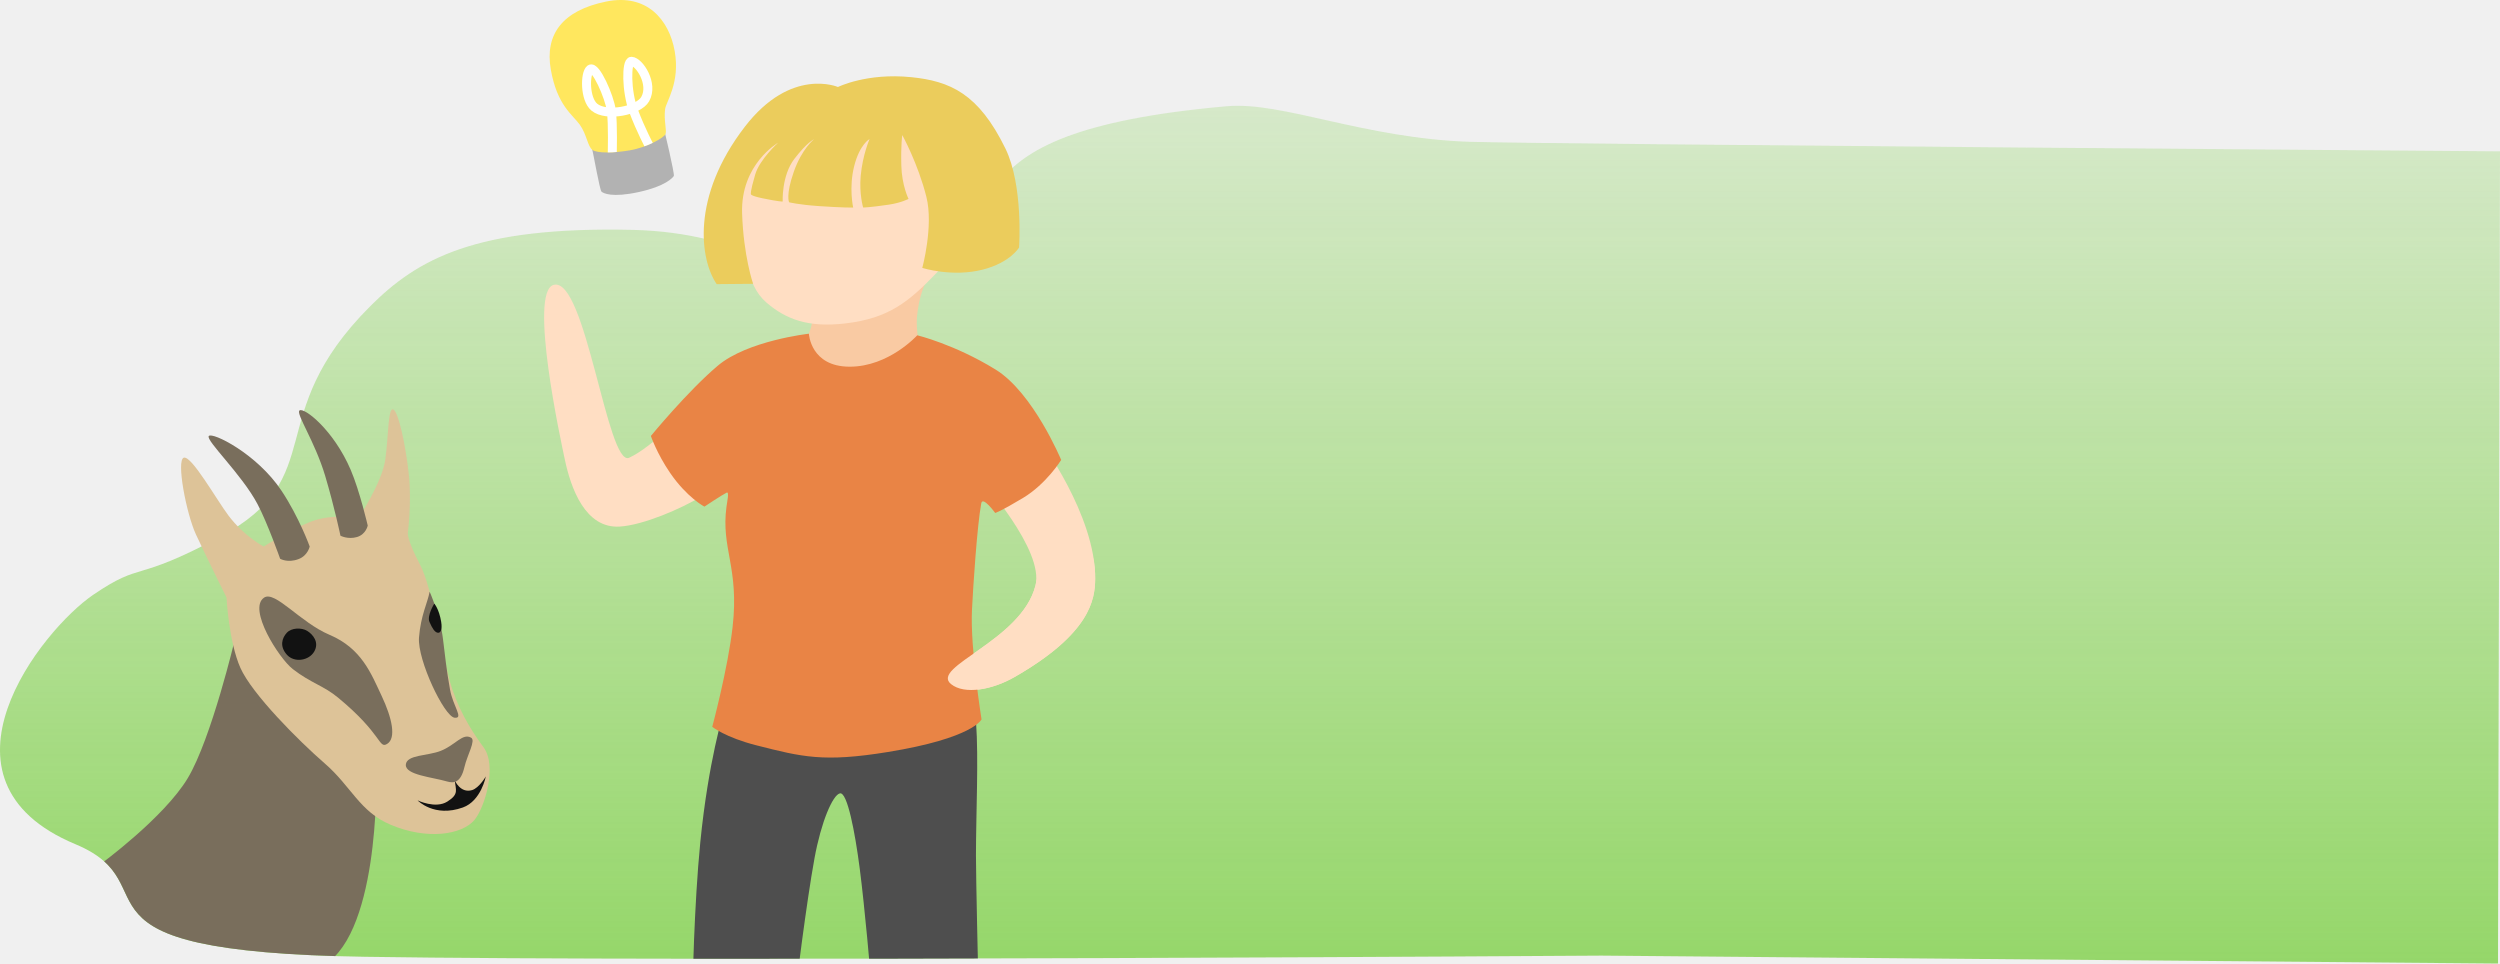
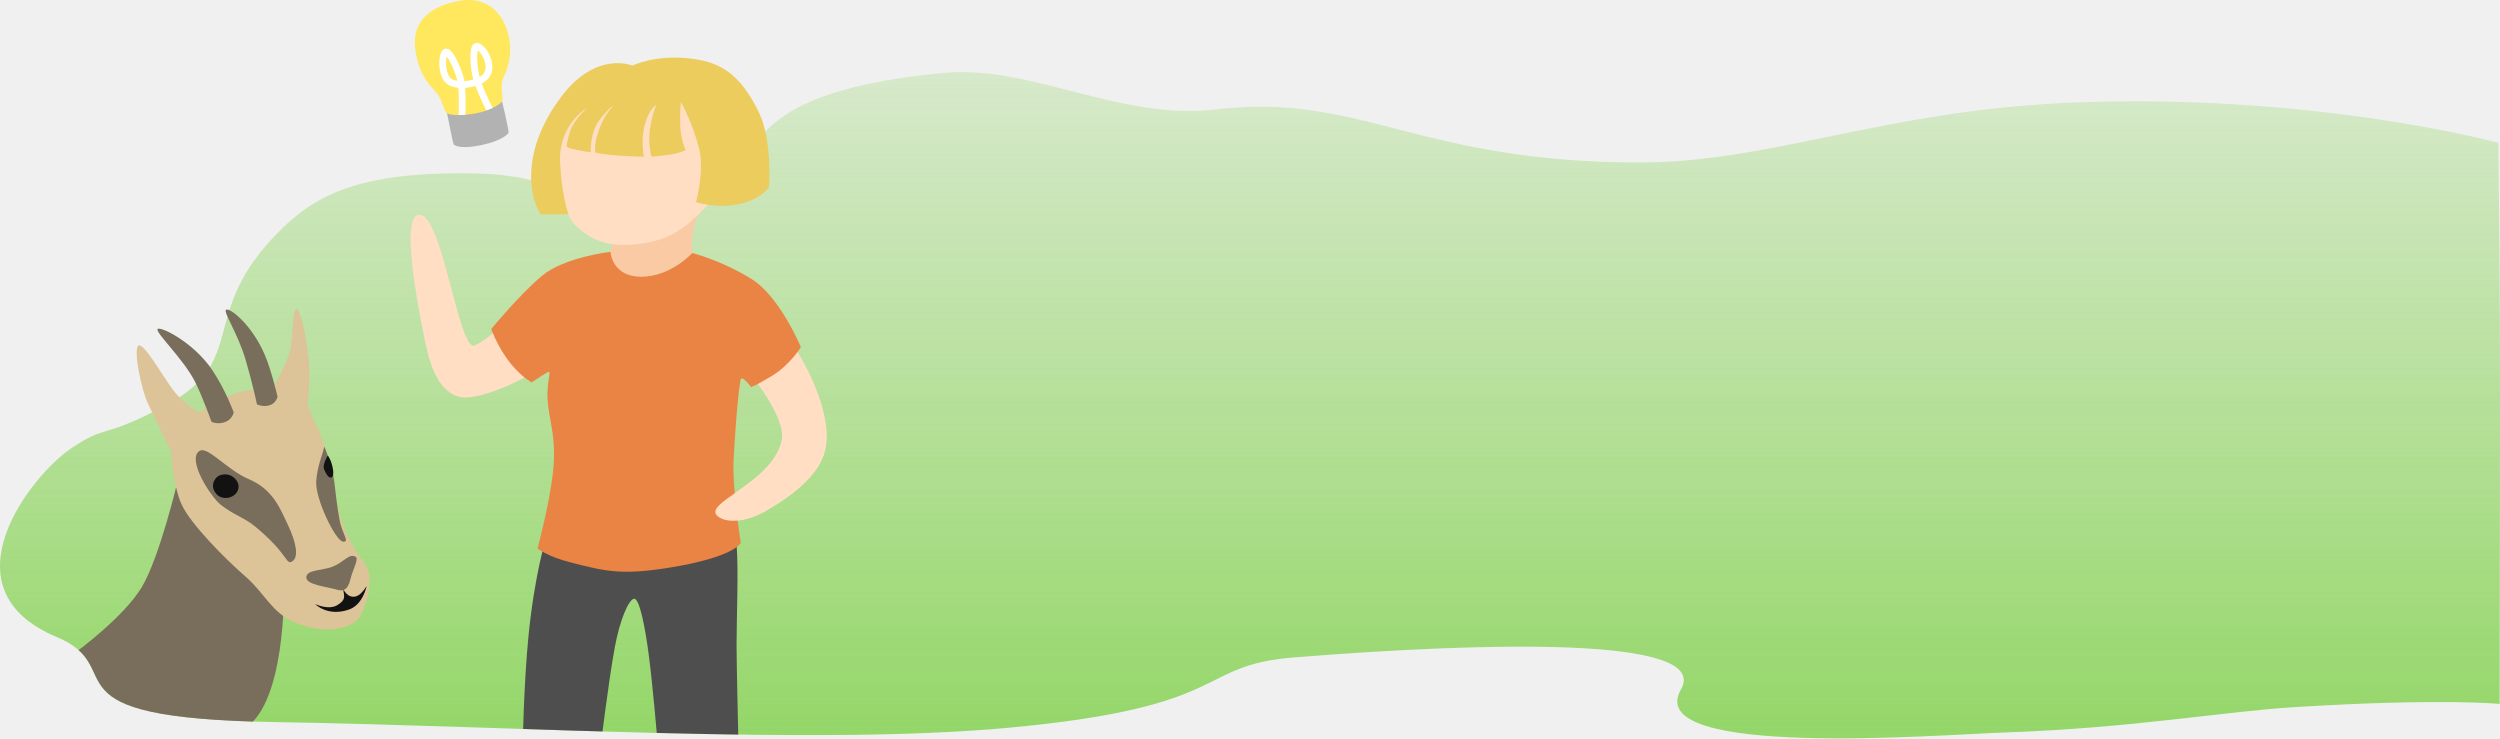
- <svg xmlns="http://www.w3.org/2000/svg" xmlns:xlink="http://www.w3.org/1999/xlink" width="305.799mm" height="117.863mm" viewBox="0 0 305.799 117.863" version="1.1" id="svg1">
+ <svg xmlns="http://www.w3.org/2000/svg" xmlns:xlink="http://www.w3.org/1999/xlink" width="405.189mm" height="119.665mm" viewBox="0 0 405.189 119.665" version="1.1" id="svg1">
  <defs id="defs1">
    <linearGradient id="linearGradient69">
      <stop style="stop-color:#79cf40;stop-opacity:1;" offset="0" id="stop68" />
      <stop style="stop-color:#79cf40;stop-opacity:0;" offset="1" id="stop69" />
    </linearGradient>
-     <clipPath clipPathUnits="userSpaceOnUse" id="clipPath101">
-       <path id="path102" style="display:inline;fill:url(#linearGradient102);stroke:none;stroke-width:0.265;stroke-opacity:1" d="m 230.643,35.152 0.192,99.32 c 0,0 -112.229,0.763 -151.212,0.144 -38.983,-0.618 -23.184,-8.659 -35.447,-13.774 -18.755,-7.822 -4.118,-26.227 2.201,-30.519 6.134,-4.167 4.85,-1.369 15.444,-7.051 13.747,-7.374 4.918,-14.731 18.43,-28.243 5.763,-5.763 12.87,-9.766 32.024,-9.332 14.699,0.333 16.654,6.766 34.558,2.892 14.415,-3.119 0.836,-14.718 38.186,-18.013 6.849,-0.604 16.805,3.958 29.843,4.355 9.425,0.287 15.78,0.22 15.78,0.22 z" />
-     </clipPath>
-     <linearGradient xlink:href="#linearGradient69" id="linearGradient102" gradientUnits="userSpaceOnUse" x1="96.469" y1="185.921" x2="96.469" y2="-7.016" gradientTransform="matrix(-1,0,0,1,230.8354,-4.614441)" />
    <linearGradient xlink:href="#linearGradient69" id="linearGradient118" gradientUnits="userSpaceOnUse" x1="96.469" y1="185.921" x2="96.469" y2="-7.016" />
    <clipPath clipPathUnits="userSpaceOnUse" id="clipPath122">
      <path style="opacity:1;fill:#ffe75e;fill-opacity:1;stroke-width:0.265" d="m 125.75,38.41 c -0.721,0.657 -3.343,1.022 -6.078,0.97 -3.013,-0.056 -5.977,-1.239 -6.334,-1.788 -0.357,-0.548 -0.043,-2.301 -0.562,-4.137 -0.34,-1.205 -3.167,-3.984 -3.014,-9.347 0.153,-5.363 3.218,-10.215 10.062,-9.858 7.492,0.391 10.982,3.933 10.828,9.858 -0.157,6.067 -2.47,7.964 -3.422,9.807 -0.919,1.779 -0.76,3.838 -1.481,4.495 z" id="path123" />
    </clipPath>
    <clipPath clipPathUnits="userSpaceOnUse" id="clipPath136">
      <path id="path137" style="display:inline;fill:url(#linearGradient137);stroke:none;stroke-width:0.16;stroke-opacity:1" d="M 78.508,61.743 67.321,118.85 c 0,0 69.183,12.094 93.312,15.787 24.129,3.693 15.274,-2.573 23.413,-4.241 12.448,-2.551 5.464,-14.657 2.043,-17.782 -3.322,-3.034 -2.841,-1.291 -8.746,-5.66 -7.663,-5.669 -1.394,-8.984 -8.228,-18.159 -2.915,-3.913 -6.855,-6.954 -18.725,-8.694 -9.109,-1.335 -11.033,2.162 -21.652,-1.925 -8.55,-3.291 1.125,-8.552 -21.561,-14.327 -4.16,-1.059 -10.813,0.531 -18.905,-0.594 -5.849,-0.814 -9.764,-1.512 -9.764,-1.512 z" />
    </clipPath>
    <linearGradient xlink:href="#linearGradient69" id="linearGradient137" gradientUnits="userSpaceOnUse" x1="96.469" y1="185.921" x2="96.469" y2="-7.016" gradientTransform="matrix(0.6172018,0.1038565,-0.1114444,0.5751785,82.8215,38.85006)" />
+     <clipPath clipPathUnits="userSpaceOnUse" id="clipPath2">
+       <path id="path3" style="display:inline;fill:url(#linearGradient5);stroke:none;stroke-width:0.265;stroke-opacity:1" d="m 440.086,131.674 c 0,0 -9.28,-0.957 -33.106,0.507 -11.751,0.722 -26.331,3.394 -47.044,4.117 -10.993,0.384 -59.017,4.247 -52.54,-6.976 5.04,-8.734 -32.17,-7.628 -62.71,-5.19 -16.186,1.292 -9.403,8.035 -46.508,11.425 -31.16,2.847 -79.57,-0.322 -118.553,-0.94 C 40.64,133.999 56.439,125.958 44.176,120.843 c -18.755,-7.822 -4.118,-26.227 2.201,-30.519 6.134,-4.167 4.85,-1.369 15.444,-7.051 13.747,-7.374 4.918,-14.731 18.43,-28.243 5.763,-5.763 12.87,-9.766 32.024,-9.332 14.699,0.333 16.654,6.766 34.558,2.892 14.415,-3.119 3.599,-15.561 40.92,-19.185 14.268,-1.385 28.587,7.762 44.291,5.917 23.651,-2.778 32.639,8.668 68.995,8.587 20.643,-0.046 39.1,-8.24 68.296,-9.62 39.922,-1.887 70.535,6.439 70.535,6.439 0.433,30.214 0.23,60.669 0.216,90.945 z" />
+     </clipPath>
+     <linearGradient xlink:href="#linearGradient69" id="linearGradient5" gradientUnits="userSpaceOnUse" x1="96.469" y1="185.921" x2="96.469" y2="-7.016" gradientTransform="matrix(-1,0,0,1,230.8354,-4.614441)" />
  </defs>
  <g id="g118" style="display:inline" transform="matrix(-1,0,0,1,195.8784,-22.19624)">
    <g id="g104" style="display:inline">
-       <path id="path104" style="fill:url(#linearGradient118);stroke:none;stroke-width:0.265;stroke-opacity:1" d="m -109.921,40.709 0.244,99.35 L 2.1370369e-8,139.087 c 0,0 112.229,0.763 151.212,0.144 38.983,-0.618 23.184,-8.659 35.447,-13.774 18.755,-7.822 4.118,-26.227 -2.201,-30.519 -6.134,-4.167 -4.85,-1.369 -15.444,-7.051 -13.747,-7.374 -4.918,-14.731 -18.43,-28.243 -5.763,-5.763 -12.87,-9.766 -32.024,-9.332 -14.699,0.333 -16.654,6.766 -34.558,2.892 -14.415,-3.119 -0.836,-14.718 -38.186,-18.013 -6.849,-0.604 -16.805,3.958 -29.843,4.355 -9.425,0.287 -125.893,1.163 -125.893,1.163 z" />
+       <path id="path104" style="fill:url(#linearGradient118);stroke:none;stroke-width:0.265;stroke-opacity:1" d="m -209.251,136.288 c 0,0 9.28,-0.957 33.106,0.507 11.751,0.722 26.331,3.394 47.044,4.117 10.993,0.384 59.017,4.247 52.54,-6.976 -5.04,-8.734 32.17,-7.628 62.71,-5.19 16.186,1.292 9.403,8.035 46.508,11.425 31.16,2.847 79.57,-0.322 118.553,-0.94 38.983,-0.618 23.184,-8.659 35.447,-13.774 18.755,-7.822 4.118,-26.227 -2.201,-30.519 -6.134,-4.167 -4.85,-1.369 -15.444,-7.051 -13.747,-7.374 -4.918,-14.731 -18.43,-28.243 -5.763,-5.763 -12.87,-9.766 -32.024,-9.332 -14.699,0.333 -16.654,6.766 -34.558,2.892 -14.415,-3.119 -3.599,-15.561 -40.92,-19.185 -14.268,-1.385 -28.587,7.762 -44.291,5.917 -23.651,-2.778 -32.639,8.668 -68.995,8.587 -20.643,-0.046 -39.1,-8.24 -68.296,-9.62 -39.922,-1.887 -70.535,6.439 -70.535,6.439 -0.433,30.214 -0.23,60.669 -0.216,90.945 z" />
    </g>
    <g id="g117" style="display:inline" transform="matrix(-1,0,0,1,230.8354,4.614441)">
      <path style="fill:#f9caa3;fill-opacity:1;stroke:none;stroke-width:0.265;stroke-opacity:1" d="m 133.625,53.188 c -1.503,1.718 2.172,1.5 -0.047,5.887 -1.37,2.708 2.854,7.013 3.229,7.076 0.376,0.063 8.887,-2.065 8.887,-2.065 l 2.166,-2.163 c 0,0 -0.963,-3.413 -0.727,-5.695 0.419,-4.058 1.898,-5.314 1.898,-5.314 0,0 -12.781,-0.726 -15.406,2.274 z" id="path110" />
      <path style="fill:#ffdec3;fill-opacity:1;stroke:none;stroke-width:0.265;stroke-opacity:1" d="m 154.926,76.236 c 0,0 7.793,8.614 6.685,12.984 -1.713,6.754 -12.942,9.921 -10.324,12.039 1.647,1.332 5.053,0.697 7.774,-0.865 9.23,-5.299 9.834,-9.45 9.859,-11.991 0.079,-7.812 -6.805,-17.007 -6.805,-17.007 z" id="path111" />
      <path style="fill:#ffdec3;fill-opacity:1;stroke:none;stroke-width:0.265;stroke-opacity:1" d="m 118.944,67.759 c 0,0 -4.119,4.477 -7.027,5.811 -2.664,1.222 -5.323,-22.196 -9.235,-21.143 -3.106,0.836 0.915,19.228 1.357,21.33 0.754,3.593 2.526,8.499 6.727,8.235 2.88,-0.181 7.51,-2.183 9.986,-3.685 2.935,-1.779 4.158,-4.175 4.158,-4.175 z" id="path112" />
-       <path style="display:inline;fill:#4e4e4e;fill-opacity:1;stroke:none;stroke-width:0.265;stroke-opacity:1" d="m 123.473,104.711 c 0,0 -1.859,5.871 -2.856,15.898 -0.763,7.668 -0.951,17.968 -0.951,17.968 l 12.645,-0.091 c 0,0 1.266,-10.403 2.274,-15.917 0.823,-4.497 2.235,-7.755 3.114,-7.944 0.906,-0.195 1.85,4.801 2.419,9.187 0.63,4.857 1.34,13.176 1.34,13.176 l 13.165,0.427 c 0,0 -0.293,-12.675 -0.288,-15.201 0.009,-5.314 0.335,-11.779 0.013,-16.279 -0.18,-2.52 -2.815,-5.936 -2.815,-5.936 z" id="path113" clip-path="url(#clipPath101)" />
+       <path style="display:inline;fill:#4e4e4e;fill-opacity:1;stroke:none;stroke-width:0.265;stroke-opacity:1" d="m 123.473,104.711 c 0,0 -1.859,5.871 -2.856,15.898 -0.763,7.668 -0.951,17.968 -0.951,17.968 l 12.645,-0.091 c 0,0 1.266,-10.403 2.274,-15.917 0.823,-4.497 2.235,-7.755 3.114,-7.944 0.906,-0.195 1.85,4.801 2.419,9.187 0.63,4.857 1.34,13.176 1.34,13.176 l 13.165,0.427 c 0,0 -0.293,-12.675 -0.288,-15.201 0.009,-5.314 0.335,-11.779 0.013,-16.279 -0.18,-2.52 -2.815,-5.936 -2.815,-5.936 z" id="path113" clip-path="url(#clipPath2)" />
      <path style="display:inline;opacity:1;fill:#e98445;fill-opacity:1;stroke:none;stroke-width:0.265;stroke-opacity:1" d="m 133.9,58.401 c 0,0 0.192,4.034 4.995,4.034 4.803,0 8.261,-3.842 8.261,-3.842 0,0 4.565,1.102 9.582,4.193 4.609,2.84 8.022,11.056 8.022,11.056 0,0 -1.793,2.923 -4.674,4.652 -2.882,1.729 -3.398,1.833 -3.398,1.833 0,0 -1.532,-2.104 -1.702,-1.189 -0.509,2.749 -0.996,10.174 -1.137,13.04 -0.23,4.674 1.169,13.395 1.169,13.395 0,0 -0.979,2.288 -11.465,3.995 -7.873,1.282 -10.483,0.602 -16.069,-0.818 -3.834,-0.975 -5.405,-2.265 -5.405,-2.265 0,0 1.904,-7.081 2.489,-12.208 0.835,-7.309 -1.443,-9.566 -0.746,-14.738 0.08,-0.589 0.361,-1.863 0.021,-1.699 -0.568,0.275 -2.724,1.714 -2.724,1.714 0,0 -2.15,-1.131 -4.21,-4.149 -1.611,-2.36 -2.339,-4.497 -2.339,-4.497 0,0 4.542,-5.523 8.192,-8.597 3.65,-3.074 11.137,-3.91 11.137,-3.91 z" id="path114" />
      <path style="fill:#ffdec3;fill-opacity:1;stroke:none;stroke-width:0.265;stroke-opacity:1" d="m 125.412,43.408 c 0.688,4.757 0.642,8.899 3.301,11.186 2.397,2.061 5.121,3.075 9.62,2.552 5.327,-0.62 7.77,-2.626 11.138,-6.137 3.593,-3.746 7.512,-13.452 5.217,-16.348 -2.296,-2.895 -6.74,-5.783 -14.33,-4.57 -7.59,1.213 -14.536,4.847 -15.389,6.569 -0.853,1.721 0.443,6.747 0.443,6.747 z" id="path115" />
      <path style="fill:#ebcc5c;fill-opacity:1;stroke:none;stroke-width:0.265;stroke-opacity:1" d="m 146.391,27.018 c 4.779,0.481 8.259,1.996 11.551,8.737 2.205,4.516 1.669,12.099 1.669,12.099 0,0 -1.055,1.838 -4.451,2.708 -3.719,0.952 -7.389,-0.208 -7.389,-0.208 0,0 1.394,-5.133 0.504,-8.678 -1.03,-4.101 -2.952,-7.57 -2.952,-7.57 0,0 -0.182,1.106 -0.117,3.714 0.061,2.45 0.883,4.09 0.883,4.09 0,0 -0.892,0.48 -2.413,0.705 -2.395,0.354 -3.141,0.349 -3.141,0.349 0,0 -0.498,-1.667 -0.296,-3.877 0.236,-2.583 1.086,-4.499 1.086,-4.499 0,0 -1.203,0.63 -1.881,3.296 -0.678,2.666 -0.126,5.088 -0.126,5.088 0,0 -1.305,0.021 -4.214,-0.182 -2.491,-0.173 -3.626,-0.467 -3.626,-0.467 0,0 -0.434,-0.855 0.576,-3.73 0.994,-2.831 2.475,-3.98 2.475,-3.98 0,0 -0.836,0.356 -2.409,2.406 -1.573,2.051 -1.426,5.218 -1.426,5.218 0,0 -0.491,0.011 -2.454,-0.398 -1.528,-0.319 -1.433,-0.512 -1.433,-0.512 0,0 -0.131,-0.17 0.53,-2.413 0.54,-1.833 2.796,-3.872 2.796,-3.872 0,0 -4.598,2.625 -4.403,8.634 0.169,5.214 1.345,8.621 1.345,8.621 l -4.453,0.04 c -2.051,-2.995 -3.165,-10.672 3.448,-19.259 5.655,-7.343 11.382,-4.855 11.382,-4.855 0,0 3.523,-1.749 8.94,-1.204 z" id="path116" />
      <path style="fill:#ffdec3;fill-opacity:1;stroke:none;stroke-width:0.265;stroke-opacity:1" d="m 161.716,81.654 c 0,0 1.003,3.196 -0.105,7.566 -1.713,6.754 -12.942,9.921 -10.324,12.039 1.647,1.332 5.053,0.697 7.774,-0.865 9.23,-5.299 9.834,-9.45 9.859,-11.991 0.079,-7.812 -6.083,-5.955 -6.083,-5.955 z" id="path118" />
    </g>
    <g id="layer12" style="display:inline" transform="matrix(0.7253506,0.1082906,-0.1082906,0.7253506,36.34532,-0.9305212)">
      <path style="opacity:1;fill:#b2b2b2;fill-opacity:1;stroke-width:0.265" d="m 125.801,38.257 c -0.102,0.511 -0.237,6.962 -0.511,7.253 -0.274,0.29 -1.532,1.277 -6.129,0.97 -4.597,-0.306 -5.959,-1.54 -6.18,-1.788 -0.222,-0.248 0.46,-8.019 0.46,-8.019 z" id="path119" />
      <path style="opacity:1;fill:#ffe75e;fill-opacity:1;stroke-width:0.265" d="m 125.75,38.41 c -0.721,0.657 -3.343,1.022 -6.078,0.97 -3.013,-0.056 -5.977,-1.239 -6.334,-1.788 -0.357,-0.548 -0.043,-2.301 -0.562,-4.137 -0.34,-1.205 -3.167,-3.984 -3.014,-9.347 0.153,-5.363 3.218,-10.215 10.062,-9.858 7.492,0.391 10.982,3.933 10.828,9.858 -0.157,6.067 -2.47,7.964 -3.422,9.807 -0.919,1.779 -0.76,3.838 -1.481,4.495 z" id="path120" />
      <path style="opacity:1;fill:none;fill-opacity:1;stroke:#ffffff;stroke-width:1.5;stroke-dasharray:none;stroke-opacity:1" d="m 122.585,39.458 c 0,0 -0.854,-4.739 -0.903,-7.095 -0.049,-2.356 1.499,-7.88 2.47,-7.34 0.971,0.54 1.651,4.782 0.25,6.356 -1.747,1.963 -7.225,1.675 -8.592,-0.072 -1.806,-2.308 0.055,-6.312 1.329,-6.577 0.859,-0.178 1.612,4.834 0.884,8.221 -0.728,3.387 -1.78,6.309 -1.78,6.309" id="path121" clip-path="url(#clipPath122)" />
    </g>
    <g id="g134" style="display:inline" transform="matrix(1.569059,-0.2833155,0.3040149,1.683696,-141.7628,-41.94711)">
      <path style="display:inline;opacity:1;fill:#796e5c;fill-opacity:1;stroke:none;stroke-width:0.908;stroke-dasharray:none;stroke-opacity:1" d="m 174.79,113.871 c 0,0 0.42,7.368 1.671,10.449 1.251,3.08 5.392,7.139 5.392,7.139 0,0 0.293,2.928 -3.51,4.493 -6.486,2.669 -11.823,1.593 -14.351,0.045 -4.247,-2.601 -1.761,-14.072 -1.761,-14.072 l 7.876,-6.136 z" id="path135" transform="translate(5.2403564e-6)" clip-path="url(#clipPath136)" />
      <path style="fill:#ddc398;fill-opacity:1;stroke-width:0.255" d="m 173.885,107.062 c 0,0 1.606,-0.46 3.077,-1.728 1.128,-0.972 3.62,-3.779 4.168,-3.507 0.548,0.272 -0.949,3.896 -1.961,5.242 -1.011,1.346 -3.168,4.047 -3.168,4.047 0,0 -0.782,3.097 -2.01,4.779 -1.228,1.683 -5.366,4.377 -7.678,5.656 -2.311,1.279 -3.281,2.942 -5.796,3.471 -3.005,0.633 -5.543,-0.219 -6.267,-1.397 -0.601,-0.979 -1.003,-4.083 0.298,-5.228 1.3,-1.144 2.553,-2.487 3.492,-4.305 0.939,-1.818 2.516,-6.219 3.816,-7.768 1.3,-1.548 1.334,-2.039 1.334,-2.039 0,0 0.107,-2.23 0.757,-4.249 0.65,-2.019 1.589,-4.111 2.001,-4.257 0.477,-0.169 0.016,1.924 -0.056,3.607 -0.072,1.683 1.224,4.46 1.224,4.46 0,0 2.049,0 3.566,0.875 1.517,0.875 3.203,2.34 3.203,2.34 z" id="path126" />
      <path style="fill:#796e5c;fill-opacity:1;stroke-width:0.255" d="m 170.023,115.312 c -1.55,0.757 -2.538,0.769 -3.813,1.437 -3.862,2.021 -3.756,3.106 -4.333,2.631 -0.632,-0.519 -0.015,-1.894 1.069,-3.308 1.084,-1.414 2.142,-3.084 4.765,-3.635 2.392,-0.502 4.725,-2.446 5.451,-1.784 1.101,1.004 -1.958,4.083 -3.139,4.659 z" id="path127" />
      <path style="fill:#796e5c;fill-opacity:1;stroke-width:0.255" d="m 160.743,108.13 c 0,0.808 0.351,1.772 0.177,3.365 -0.174,1.593 -2.985,5.24 -3.78,5.185 -0.722,-0.051 0.266,-0.757 0.734,-1.933 0.54,-1.355 0.823,-2.275 1.206,-3.427 0.57,-1.714 1.663,-3.19 1.663,-3.19 z" id="path128" />
      <path style="fill:#796e5c;fill-opacity:1;stroke-width:0.255" d="m 172.479,107.712 c 0,0 1.454,-2.376 2.46,-3.566 1.604,-1.898 4.799,-3.821 4.598,-4.163 -0.201,-0.342 -3.864,0.628 -6.232,2.924 -1.7,1.649 -2.891,3.569 -2.891,3.569 0,0 0.015,0.661 0.668,1.026 0.773,0.432 1.397,0.21 1.397,0.21 z" id="path129" />
      <path style="fill:#796e5c;fill-opacity:1;stroke-width:0.255" d="m 168.238,105.327 c 0,0 0.821,-1.898 1.961,-4.001 1.25,-2.307 3.091,-4.028 2.839,-4.292 -0.288,-0.302 -2.831,0.923 -4.675,3.528 -0.969,1.369 -2.046,3.704 -2.046,3.704 0,0 0.014,0.642 0.655,0.942 0.646,0.303 1.265,0.118 1.265,0.118 z" id="path130" />
      <path style="fill:#121212;fill-opacity:1;stroke-width:0.255" d="m 170.969,112.84 c 0.287,0.429 0.374,1.04 -0.305,1.537 -0.679,0.497 -1.761,0.137 -2.028,-0.578 -0.267,-0.715 0.341,-1.181 0.812,-1.354 0.472,-0.173 1.233,-0.033 1.521,0.396 z" id="path131" />
      <path id="path132" style="fill:#121212;fill-opacity:1;stroke-width:0.255" d="m 160.344,110.259 c -0.289,0.404 -0.537,0.666 -0.776,0.657 -0.197,-0.008 -0.325,-0.236 -0.109,-0.808 0.334,-0.882 0.769,-1.197 0.769,-1.197 0,0 0.405,0.944 0.116,1.348 z" />
      <path style="fill:#121212;fill-opacity:1;stroke-width:0.255" d="m 156.281,121.08 c -0.217,0.673 -0.527,0.923 0.268,1.596 0.795,0.673 2.26,0.289 2.26,0.289 0,0 -1.482,1.02 -3.518,-0.075 -1.288,-0.693 -1.309,-2.476 -1.309,-2.476 0,0 0.345,0.896 0.854,1.138 0.837,0.397 1.445,-0.471 1.445,-0.471 z" id="path133" />
      <path style="display:inline;fill:#796e5c;fill-opacity:1;stroke-width:0.255" d="m 160.181,120.609 c -0.091,0.726 -2.176,0.536 -3.342,0.653 -0.537,0.054 -1.05,-0.085 -1.113,-1.221 -0.051,-0.928 -0.512,-2.033 -0.104,-2.165 0.712,-0.23 1.054,0.691 2.104,1.307 0.914,0.536 2.547,0.7 2.456,1.425 z" id="path134" />
    </g>
  </g>
</svg>
